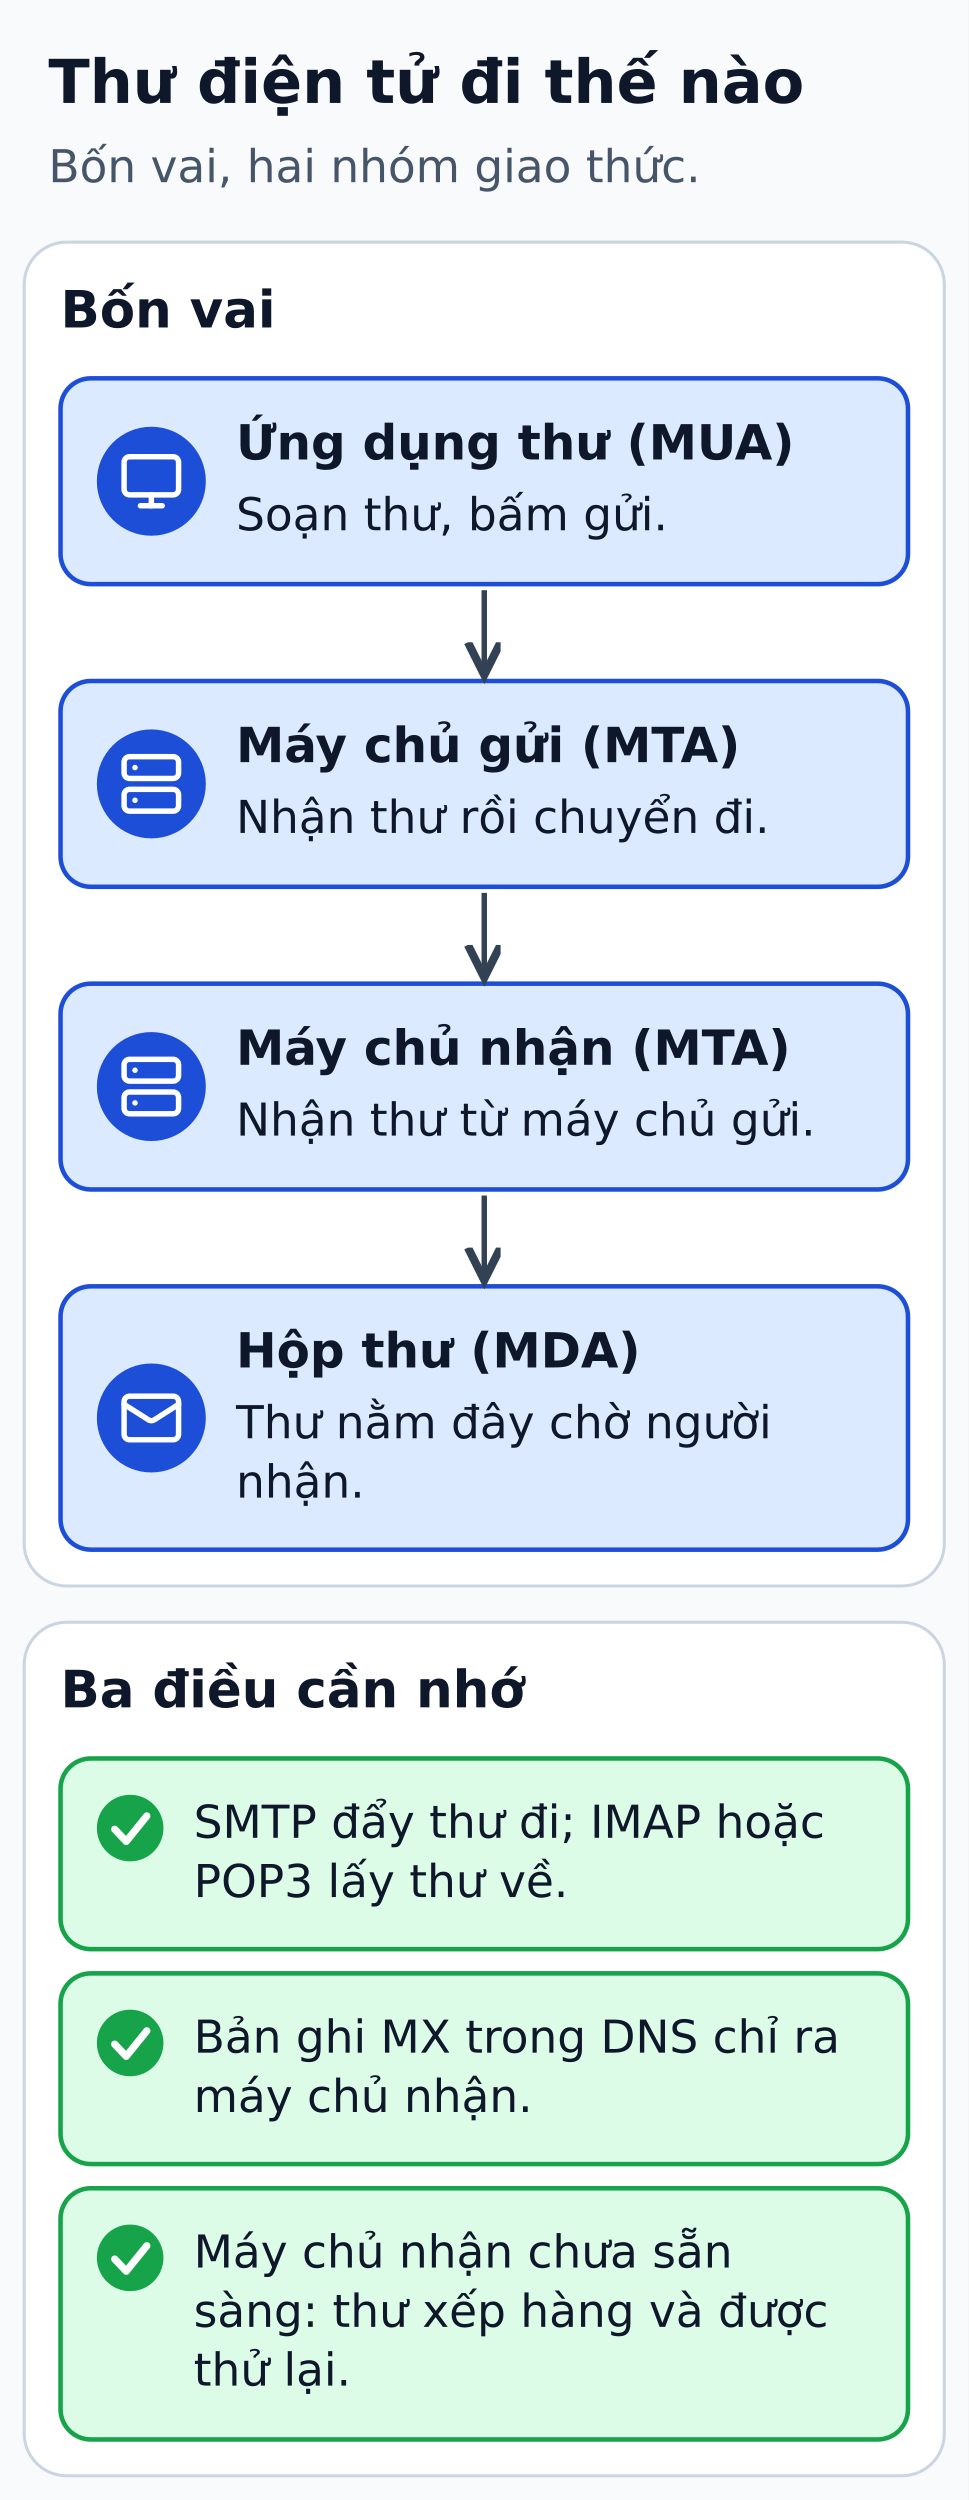
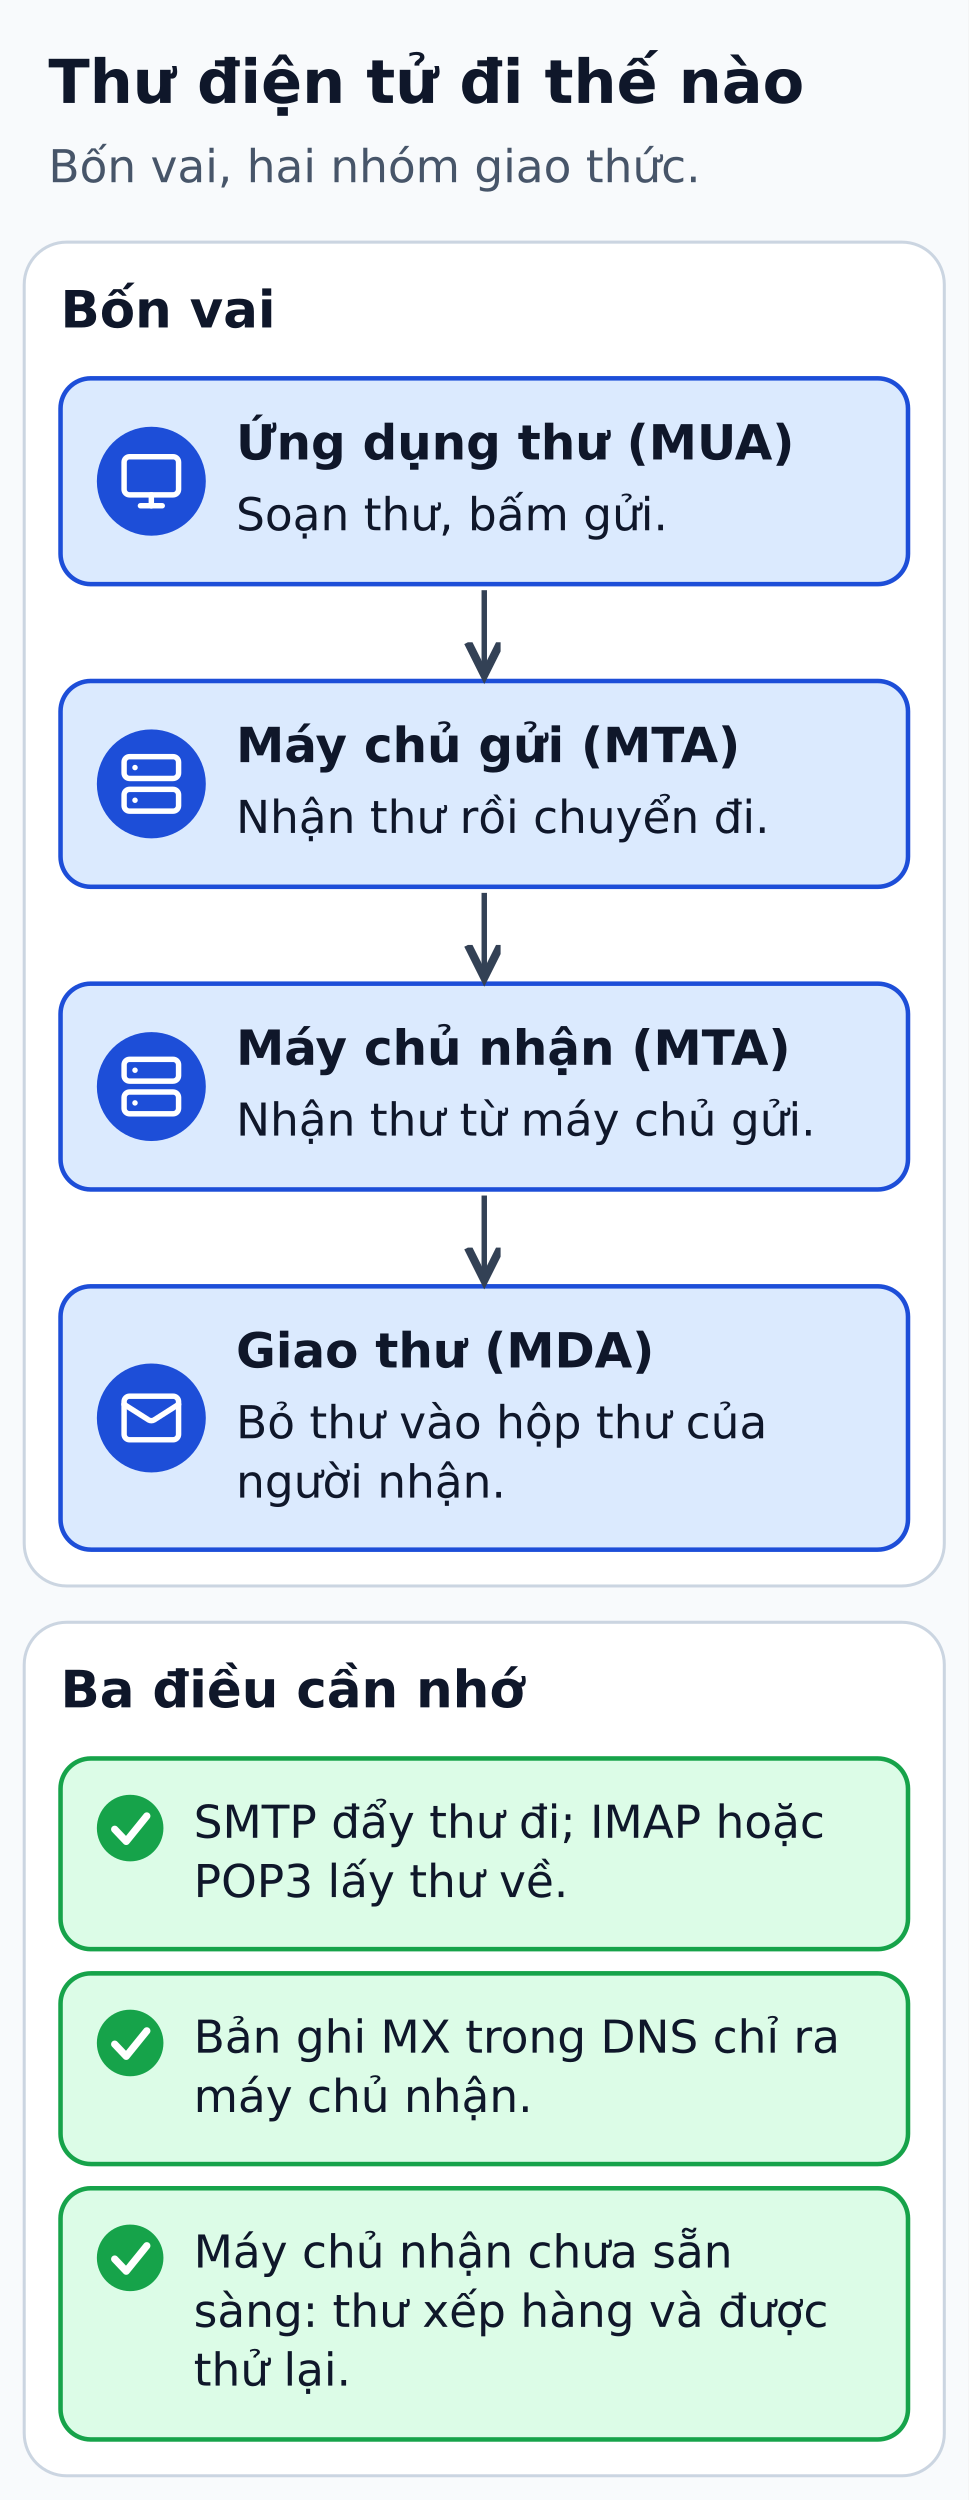
<svg xmlns="http://www.w3.org/2000/svg" width="320" height="826" viewBox="0 0 320 826" role="img" aria-labelledby="title desc">
  <defs>
    <marker id="arrow" markerWidth="8" markerHeight="8" refX="6" refY="3" orient="auto">
      <path d="M0,0 L6,3 L0,6" fill="none" stroke="#334155" stroke-width="1.5" />
    </marker>
  </defs>
  <rect width="320" height="826" fill="#f8fafc" />
  <g font-family="DejaVu Sans, Arial, sans-serif" fill="#0f172a">
    <text x="16" y="34" font-size="20" fill="#0f172a" font-weight="bold" text-anchor="start">Thư điện tử đi thế nào</text>
    <text x="16" y="60.2" font-size="15" fill="#475569" font-weight="normal" text-anchor="start">Bốn vai, hai nhóm giao thức.</text>
    <rect x="8" y="80" width="304" height="444" rx="14" fill="#ffffff" stroke="#cbd5e1" stroke-width="1" />
    <text x="20" y="108.2" font-size="17" fill="#0f172a" font-weight="bold" text-anchor="start">Bốn vai</text>
    <rect x="20" y="125" width="280" height="68" rx="10" fill="#dbeafe" stroke="#1d4ed8" stroke-width="1.5" />
    <circle cx="50" cy="159" r="18" fill="#1d4ed8" />
    <g transform="translate(39.2 148.2) scale(0.9)" fill="none" stroke="#FFFFFF" stroke-width="2" stroke-linecap="round" stroke-linejoin="round">
      <rect height="14" rx="2" width="20" x="2" y="3" />
      <line x1="8" x2="16" y1="21" y2="21" />
      <line x1="12" x2="12" y1="17" y2="21" />
    </g>
    <text x="78" y="151.8" font-size="16" fill="#0f172a" font-weight="bold" text-anchor="start">Ứng dụng thư (MUA)</text>
    <text x="78" y="175.2" font-size="15" fill="#0f172a" font-weight="normal" text-anchor="start">Soạn thư, bấm gửi.</text>
    <rect x="20" y="225" width="280" height="68" rx="10" fill="#dbeafe" stroke="#1d4ed8" stroke-width="1.5" />
    <circle cx="50" cy="259" r="18" fill="#1d4ed8" />
    <g transform="translate(39.2 248.2) scale(0.9)" fill="none" stroke="#FFFFFF" stroke-width="2" stroke-linecap="round" stroke-linejoin="round">
      <rect height="8" rx="2" ry="2" width="20" x="2" y="2" />
      <rect height="8" rx="2" ry="2" width="20" x="2" y="14" />
      <line x1="6" x2="6.01" y1="6" y2="6" />
      <line x1="6" x2="6.01" y1="18" y2="18" />
    </g>
    <text x="78" y="251.8" font-size="16" fill="#0f172a" font-weight="bold" text-anchor="start">Máy chủ gửi (MTA)</text>
    <text x="78" y="275.2" font-size="15" fill="#0f172a" font-weight="normal" text-anchor="start">Nhận thư rồi chuyển đi.</text>
    <rect x="20" y="325" width="280" height="68" rx="10" fill="#dbeafe" stroke="#1d4ed8" stroke-width="1.5" />
    <circle cx="50" cy="359" r="18" fill="#1d4ed8" />
    <g transform="translate(39.2 348.2) scale(0.9)" fill="none" stroke="#FFFFFF" stroke-width="2" stroke-linecap="round" stroke-linejoin="round">
      <rect height="8" rx="2" ry="2" width="20" x="2" y="2" />
      <rect height="8" rx="2" ry="2" width="20" x="2" y="14" />
      <line x1="6" x2="6.01" y1="6" y2="6" />
      <line x1="6" x2="6.01" y1="18" y2="18" />
    </g>
    <text x="78" y="351.8" font-size="16" fill="#0f172a" font-weight="bold" text-anchor="start">Máy chủ nhận (MTA)</text>
    <text x="78" y="375.2" font-size="15" fill="#0f172a" font-weight="normal" text-anchor="start">Nhận thư từ máy chủ gửi.</text>
    <rect x="20" y="425" width="280" height="87" rx="10" fill="#dbeafe" stroke="#1d4ed8" stroke-width="1.5" />
    <circle cx="50" cy="468.5" r="18" fill="#1d4ed8" />
    <g transform="translate(39.2 457.7) scale(0.9)" fill="none" stroke="#FFFFFF" stroke-width="2" stroke-linecap="round" stroke-linejoin="round">
      <path d="m22 7-8.991 5.727a2 2 0 0 1-2.009 0L2 7" />
      <rect height="16" rx="2" width="20" x="2" y="4" />
    </g>
-     <text x="78" y="451.8" font-size="16" fill="#0f172a" font-weight="bold" text-anchor="start">Hộp thư (MDA)</text>
-     <text x="78" y="475.2" font-size="15" fill="#0f172a" font-weight="normal" text-anchor="start">Thư nằm đây chờ người</text>
-     <text x="78" y="494.8" font-size="15" fill="#0f172a" font-weight="normal" text-anchor="start">nhận.</text>
+     <text x="78" y="451.8" font-size="16" fill="#0f172a" font-weight="bold" text-anchor="start">Giao thư (MDA)</text>
+     <text x="78" y="475.2" font-size="15" fill="#0f172a" font-weight="normal" text-anchor="start">Bỏ thư vào hộp thư của</text>
+     <text x="78" y="494.8" font-size="15" fill="#0f172a" font-weight="normal" text-anchor="start">người nhận.</text>
    <polyline points="160,195 160,223" fill="none" stroke="#334155" stroke-width="1.8" stroke-linejoin="round" marker-end="url(#arrow)" />
    <polyline points="160,295 160,323" fill="none" stroke="#334155" stroke-width="1.8" stroke-linejoin="round" marker-end="url(#arrow)" />
    <polyline points="160,395 160,423" fill="none" stroke="#334155" stroke-width="1.8" stroke-linejoin="round" marker-end="url(#arrow)" />
    <rect x="8" y="536" width="304" height="282" rx="14" fill="#ffffff" stroke="#cbd5e1" stroke-width="1" />
    <text x="20" y="564.1" font-size="17" fill="#0f172a" font-weight="bold" text-anchor="start">Ba điều cần nhớ</text>
    <rect x="20" y="581" width="280" height="63" rx="10" fill="#dcfce7" stroke="#16a34a" stroke-width="1.5" />
    <circle cx="43" cy="604" r="11" fill="#16a34a" />
    <polyline points="37.9,604.4 41.7,608.4 48.5,600" fill="none" stroke="#ffffff" stroke-width="2.4" stroke-linecap="round" stroke-linejoin="round" />
    <text x="64" y="607.2" font-size="15" fill="#0f172a" font-weight="normal" text-anchor="start">SMTP đẩy thư đi; IMAP hoặc</text>
    <text x="64" y="626.8" font-size="15" fill="#0f172a" font-weight="normal" text-anchor="start">POP3 lấy thư về.</text>
    <rect x="20" y="652" width="280" height="63" rx="10" fill="#dcfce7" stroke="#16a34a" stroke-width="1.5" />
    <circle cx="43" cy="675" r="11" fill="#16a34a" />
    <polyline points="37.9,675.4 41.7,679.4 48.5,671" fill="none" stroke="#ffffff" stroke-width="2.4" stroke-linecap="round" stroke-linejoin="round" />
    <text x="64" y="678.2" font-size="15" fill="#0f172a" font-weight="normal" text-anchor="start">Bản ghi MX trong DNS chỉ ra</text>
    <text x="64" y="697.8" font-size="15" fill="#0f172a" font-weight="normal" text-anchor="start">máy chủ nhận.</text>
    <rect x="20" y="723" width="280" height="83" rx="10" fill="#dcfce7" stroke="#16a34a" stroke-width="1.5" />
    <circle cx="43" cy="746" r="11" fill="#16a34a" />
    <polyline points="37.9,746.4 41.7,750.4 48.5,742" fill="none" stroke="#ffffff" stroke-width="2.4" stroke-linecap="round" stroke-linejoin="round" />
    <text x="64" y="749.2" font-size="15" fill="#0f172a" font-weight="normal" text-anchor="start">Máy chủ nhận chưa sẵn</text>
    <text x="64" y="768.8" font-size="15" fill="#0f172a" font-weight="normal" text-anchor="start">sàng: thư xếp hàng và được</text>
    <text x="64" y="788.2" font-size="15" fill="#0f172a" font-weight="normal" text-anchor="start">thử lại.</text>
  </g>
</svg>
